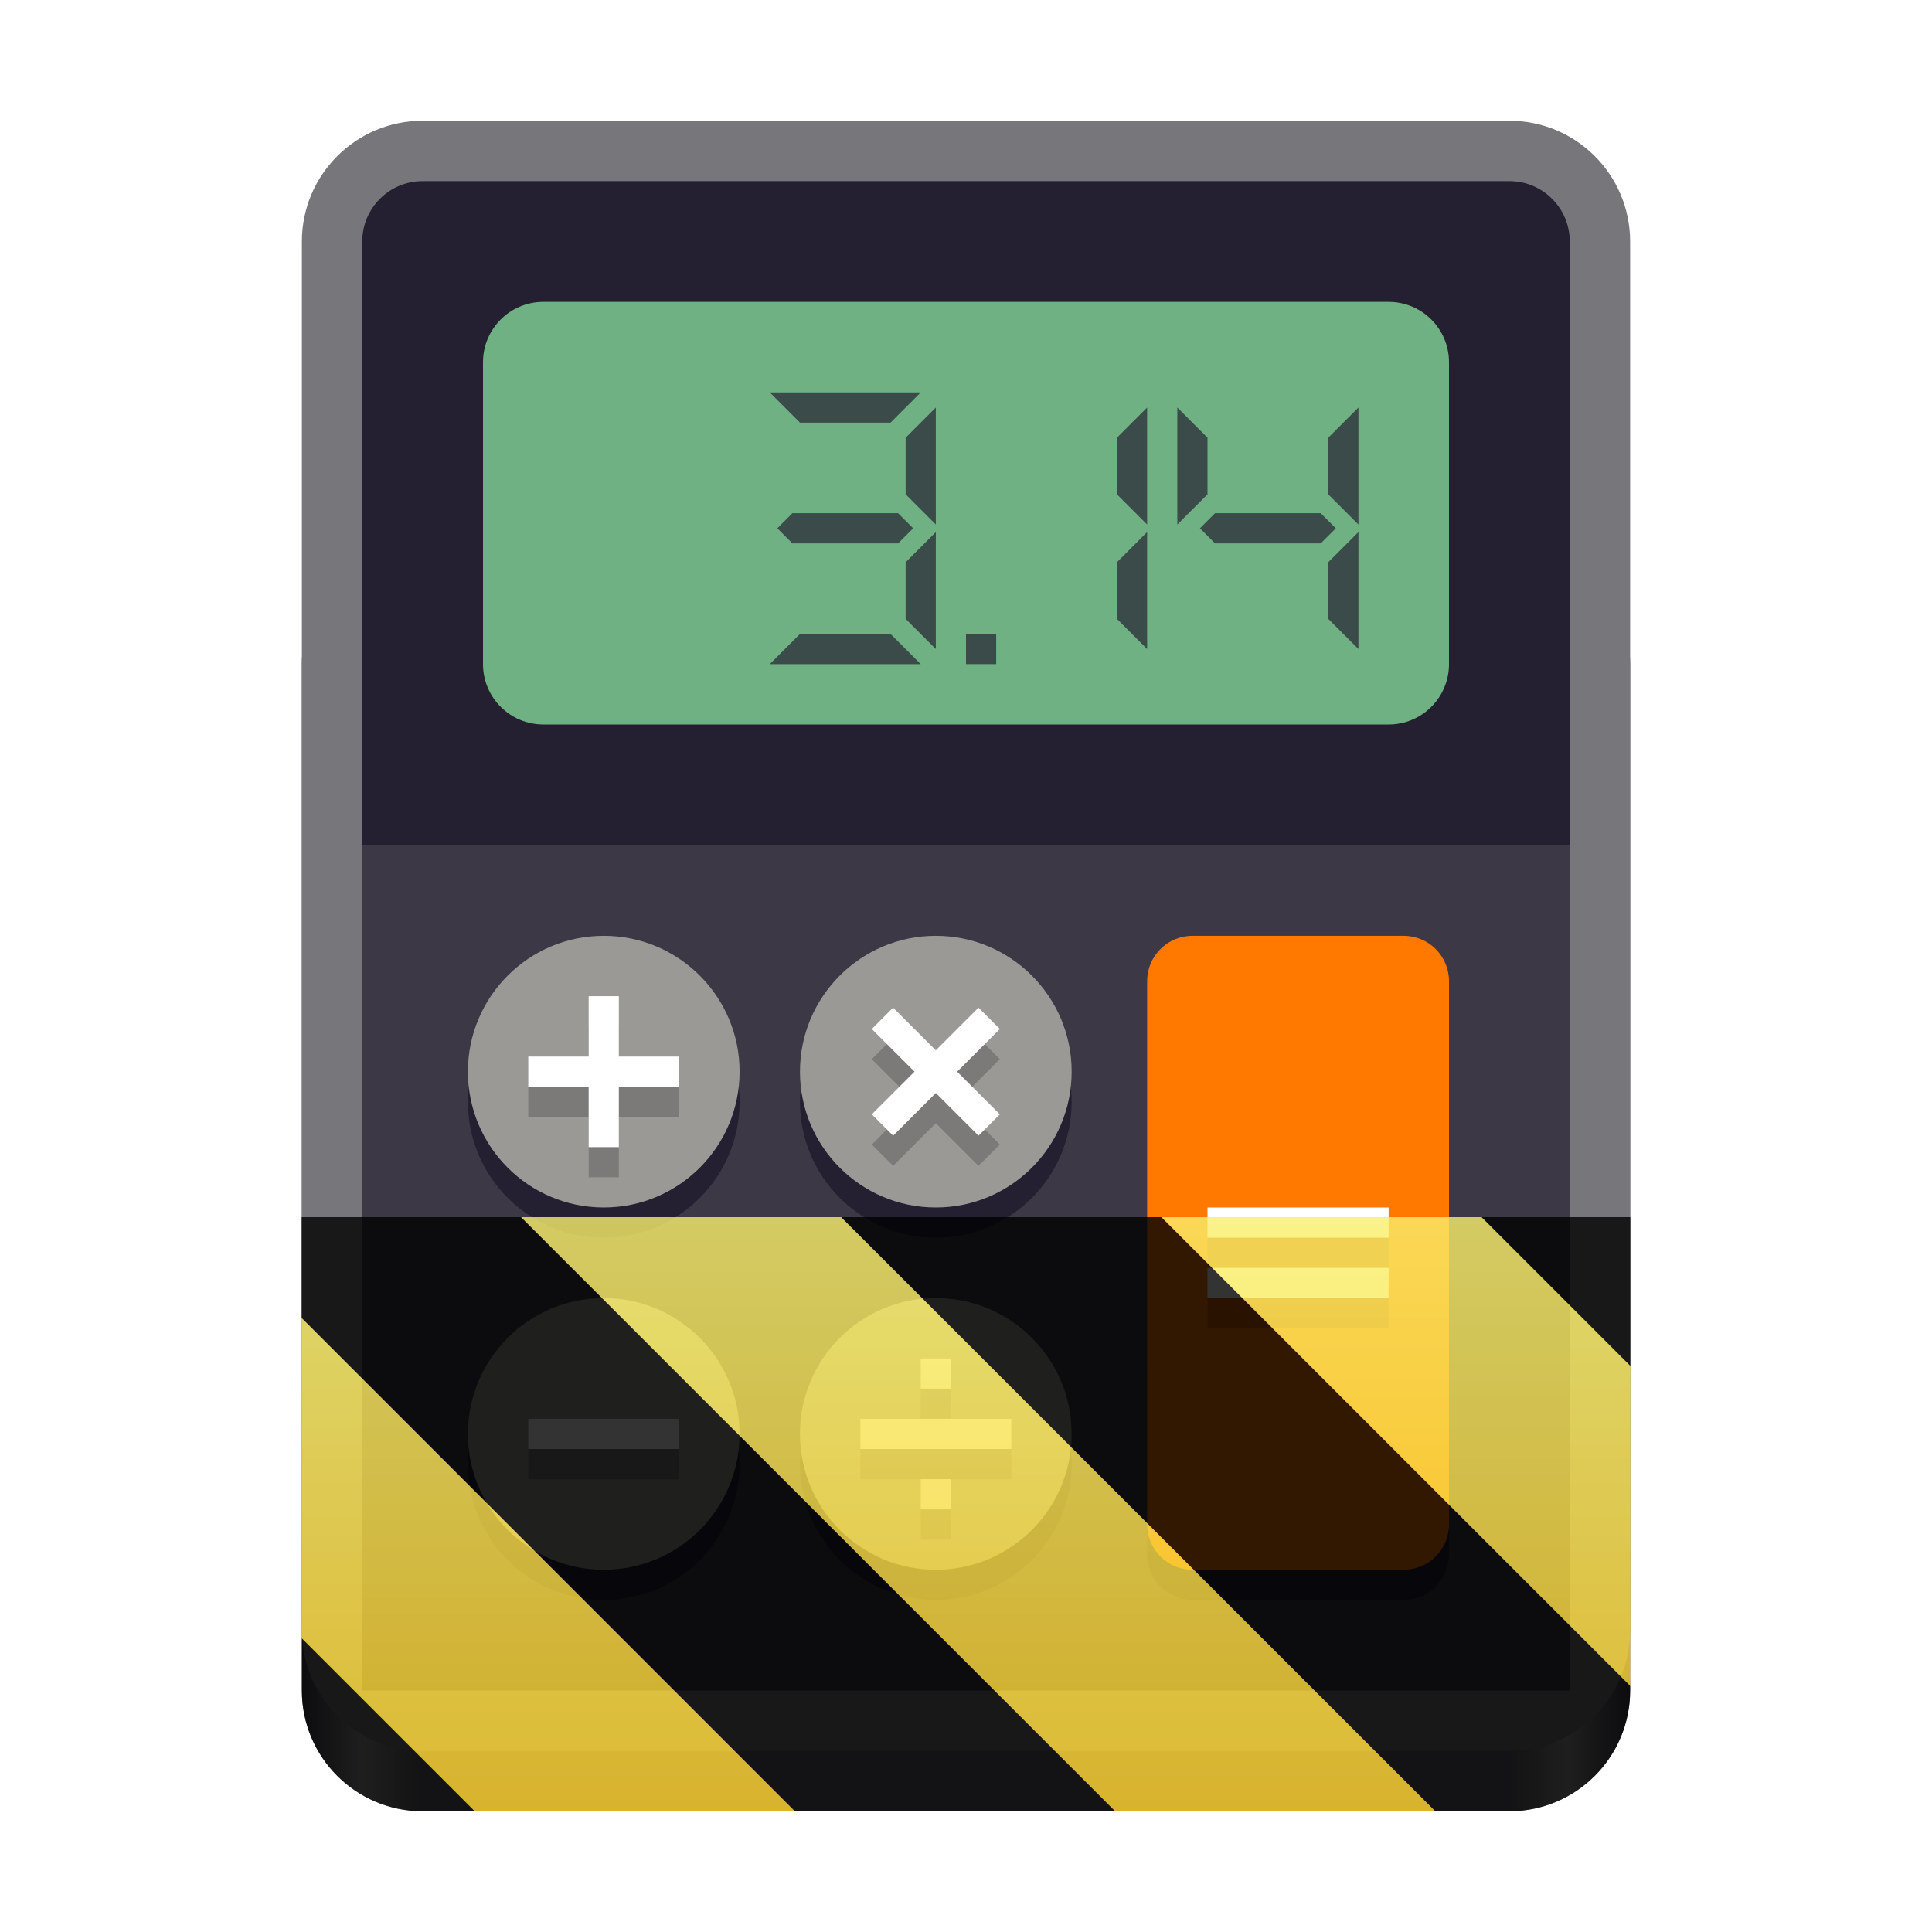
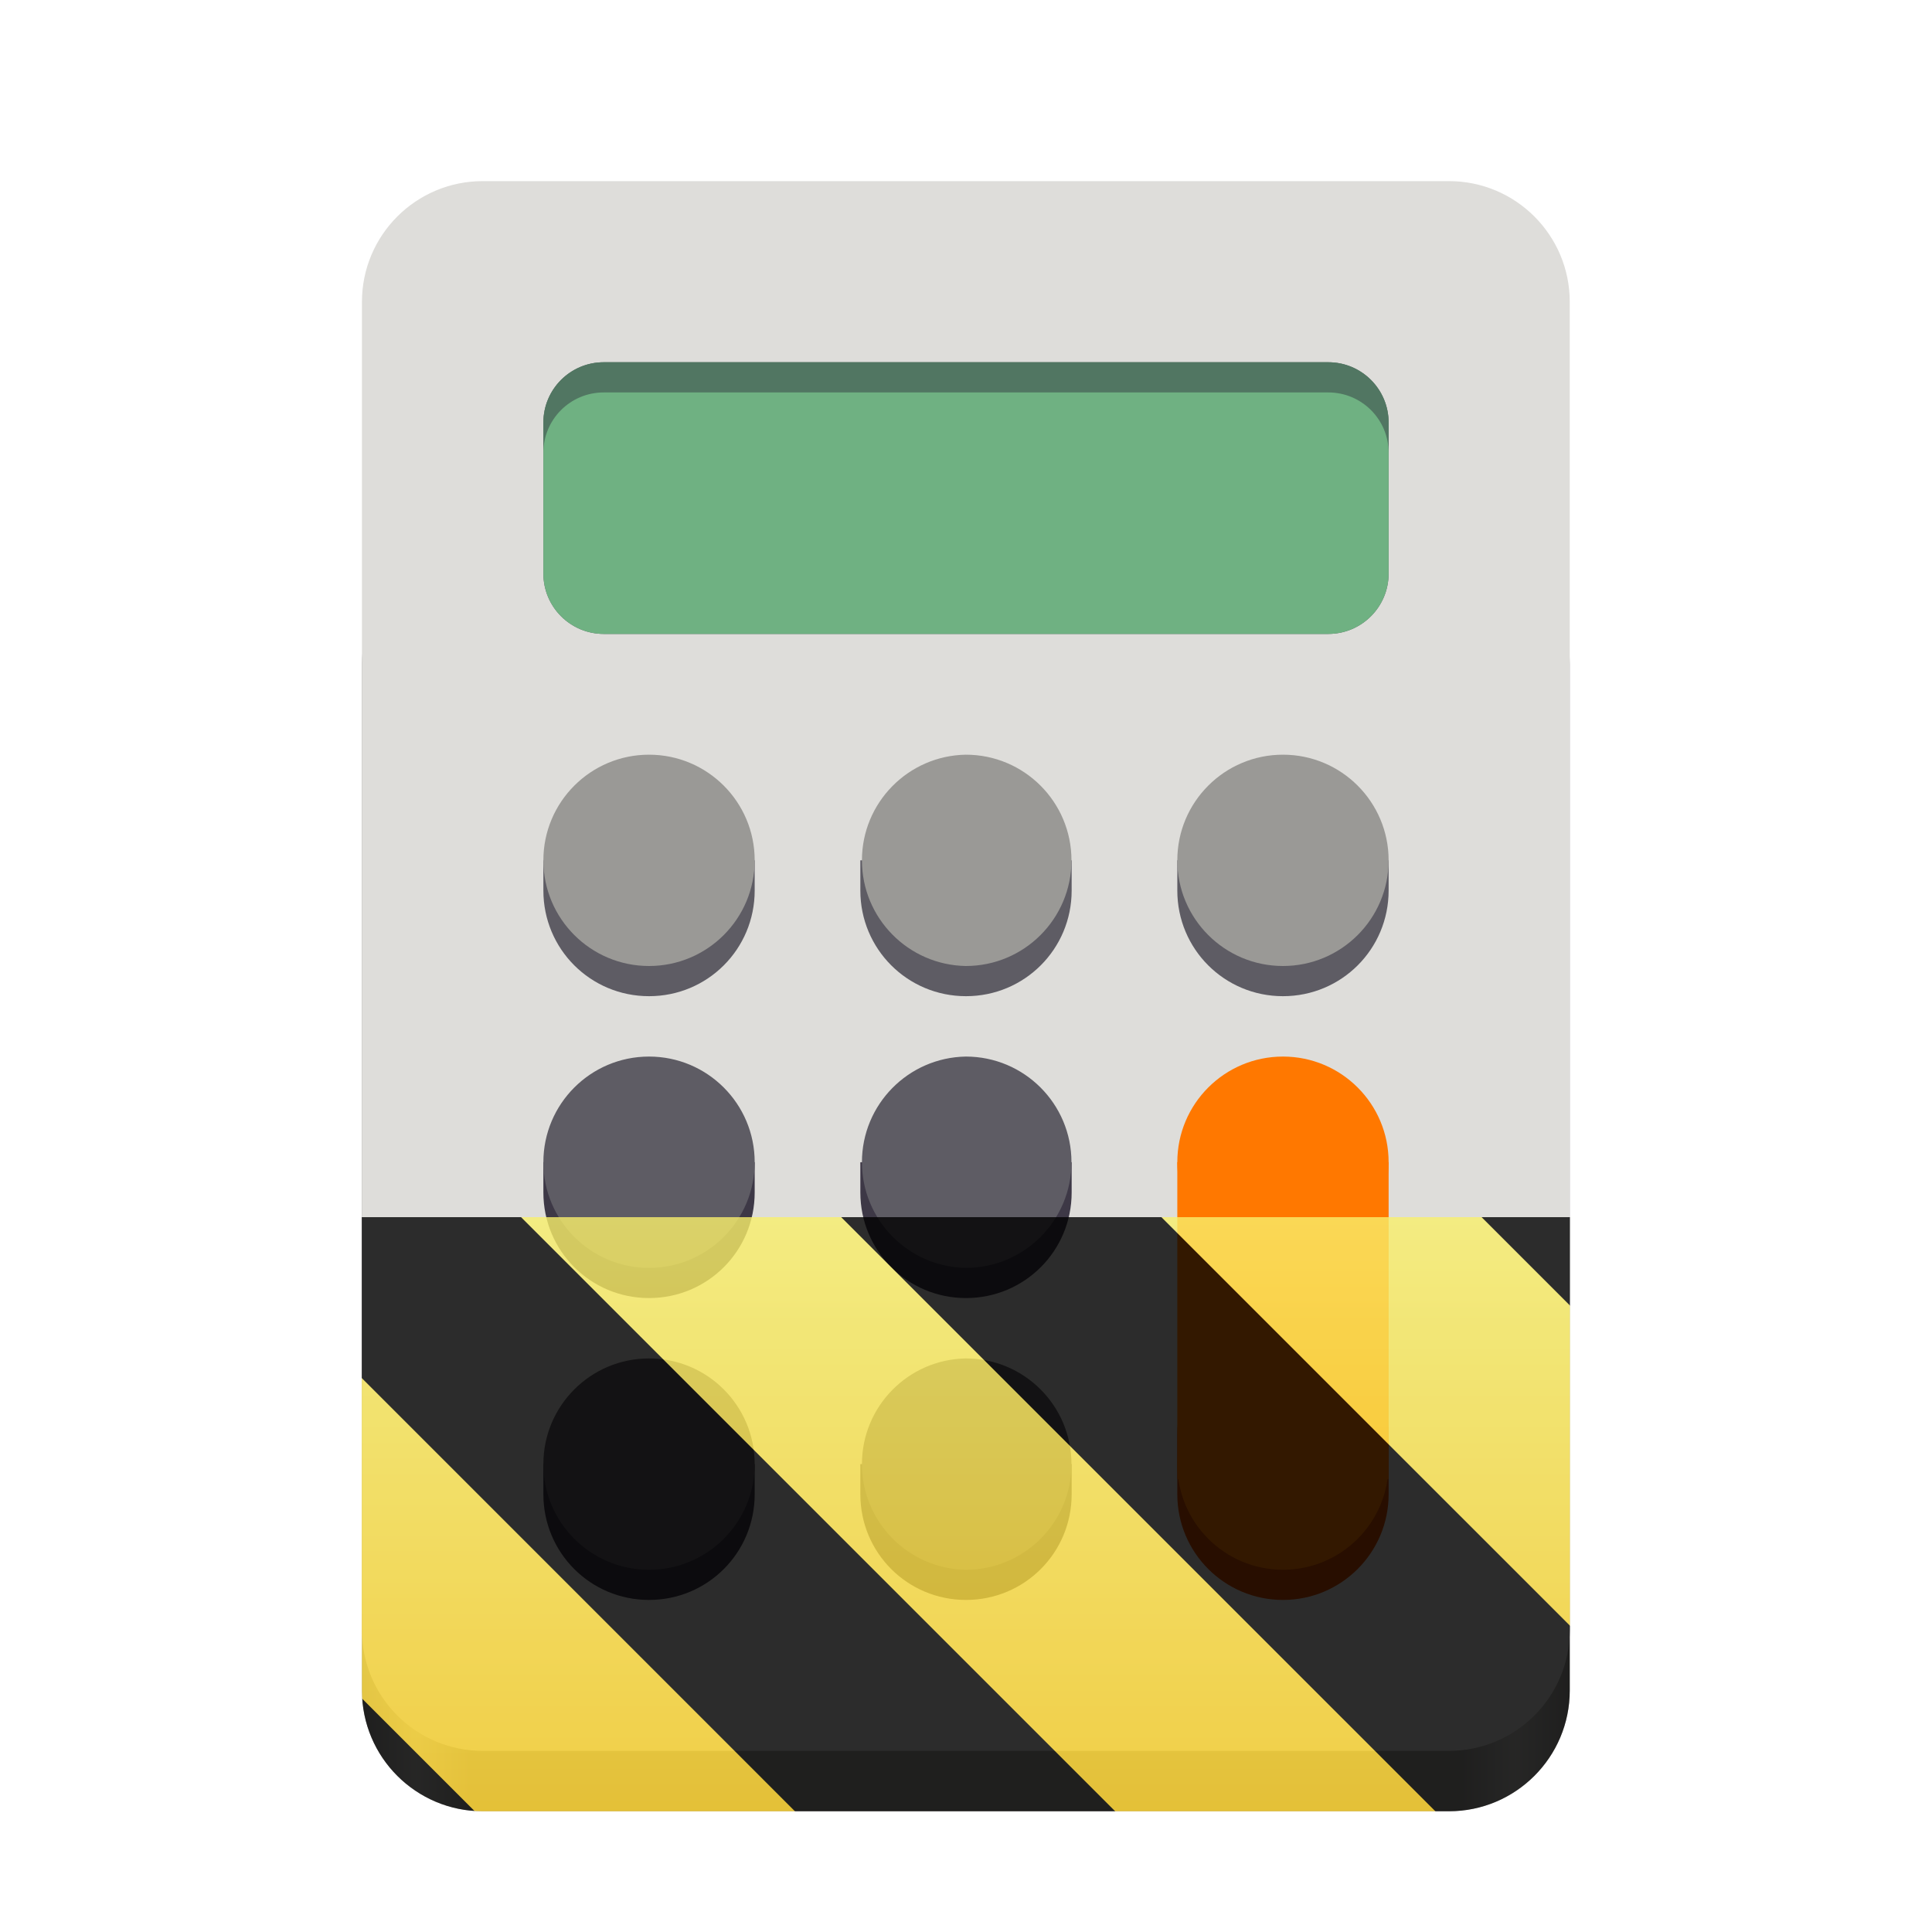
- <svg xmlns="http://www.w3.org/2000/svg" xmlns:xlink="http://www.w3.org/1999/xlink" width="128px" height="128px" viewBox="0 0 128 128" version="1.1">
+ <svg xmlns="http://www.w3.org/2000/svg" xmlns:xlink="http://www.w3.org/1999/xlink" width="128" height="128">
  <defs>
-     <linearGradient id="linear0" gradientUnits="userSpaceOnUse" x1="29.185" y1="204" x2="445.185" y2="204" gradientTransform="matrix(0.211538,0,0,0.25,13.82619,57.00003)">
-       <stop offset="0" style="stop-color:rgb(23.922%,21.961%,27.451%);stop-opacity:1;" />
-       <stop offset="0.045" style="stop-color:rgb(60.392%,60%,58.824%);stop-opacity:1;" />
-       <stop offset="0.091" style="stop-color:rgb(36.863%,36.078%,39.216%);stop-opacity:1;" />
-       <stop offset="0.909" style="stop-color:rgb(36.863%,36.078%,39.216%);stop-opacity:1;" />
-       <stop offset="0.953" style="stop-color:rgb(60.392%,60%,58.824%);stop-opacity:1;" />
-       <stop offset="1" style="stop-color:rgb(23.922%,21.961%,27.451%);stop-opacity:1;" />
-     </linearGradient>
-     <filter id="alpha" filterUnits="objectBoundingBox" x="0%" y="0%" width="100%" height="100%">
-       <feColorMatrix type="matrix" in="SourceGraphic" values="0 0 0 0 1 0 0 0 0 1 0 0 0 0 1 0 0 0 1 0" />
-     </filter>
-     <mask id="mask0">
-       <g filter="url(#alpha)">
-         <rect x="0" y="0" width="128" height="128" style="fill:rgb(0%,0%,0%);fill-opacity:0.7;stroke:none;" />
+     <clipPath id="d">
+       <path d="M0 0h128v128H0z" />
+     </clipPath>
+     <clipPath id="e">
+       <path d="M0 0h128v128H0z" />
+     </clipPath>
+     <clipPath id="b">
+       <path d="M0 0h128v128H0z" />
+     </clipPath>
+     <clipPath id="l">
+       <path d="M0 0h128v128H0z" />
+     </clipPath>
+     <clipPath id="c">
+       <path d="M0 0h128v128H0z" />
+     </clipPath>
+     <clipPath id="q">
+       <path d="M0 0h128v128H0z" />
+     </clipPath>
+     <clipPath id="f">
+       <path d="M0 0h128v128H0z" />
+     </clipPath>
+     <clipPath id="o">
+       <path d="M0 0h128v128H0z" />
+     </clipPath>
+     <mask id="u">
+       <g filter="url(#a)">
+         <path fill-opacity=".7" d="M0 0h128v128H0z" />
      </g>
    </mask>
-     <clipPath id="clip1">
-       <rect x="0" y="0" width="128" height="128" />
-     </clipPath>
-     <g id="surface6890" clip-path="url(#clip1)">
-       <path style=" stroke:none;fill-rule:nonzero;fill:rgb(56.078%,94.118%,64.314%);fill-opacity:1;" d="M 36 20 L 92 20 C 94.211 20 96 21.789 96 24 L 96 44 C 96 46.211 94.211 48 92 48 L 36 48 C 33.789 48 32 46.211 32 44 L 32 24 C 32 21.789 33.789 20 36 20 Z M 36 20 " />
-     </g>
-     <mask id="mask1">
-       <g filter="url(#alpha)">
-         <rect x="0" y="0" width="128" height="128" style="fill:rgb(0%,0%,0%);fill-opacity:0.7;stroke:none;" />
+     <mask id="k">
+       <g filter="url(#a)">
+         <path fill-opacity=".4" d="M0 0h128v128H0z" />
      </g>
    </mask>
-     <clipPath id="clip2">
-       <rect x="0" y="0" width="128" height="128" />
-     </clipPath>
-     <g id="surface6893" clip-path="url(#clip2)">
-       <path style=" stroke:none;fill-rule:nonzero;fill:rgb(14.118%,12.157%,19.216%);fill-opacity:1;" d="M 88 37.25 L 90 35.25 L 90 43 L 88 41 Z M 88 37.25 " />
-       <path style=" stroke:none;fill-rule:nonzero;fill:rgb(14.118%,12.157%,19.216%);fill-opacity:1;" d="M 88 29 L 90 27 L 90 34.75 L 88 32.75 Z M 88 29 " />
-       <path style=" stroke:none;fill-rule:nonzero;fill:rgb(14.118%,12.157%,19.216%);fill-opacity:1;" d="M 87.5 34 L 88.5 35 L 87.5 36 L 80.5 36 L 79.5 35 L 80.5 34 Z M 87.5 34 " />
-       <path style=" stroke:none;fill-rule:nonzero;fill:rgb(14.118%,12.157%,19.216%);fill-opacity:1;" d="M 80 29 L 78 27 L 78 34.75 L 80 32.75 Z M 80 29 " />
-       <path style=" stroke:none;fill-rule:nonzero;fill:rgb(14.118%,12.157%,19.216%);fill-opacity:1;" d="M 74 37.25 L 76 35.25 L 76 43 L 74 41 Z M 74 37.25 " />
-       <path style=" stroke:none;fill-rule:nonzero;fill:rgb(14.118%,12.157%,19.216%);fill-opacity:1;" d="M 74 29 L 76 27 L 76 34.75 L 74 32.75 Z M 74 29 " />
-       <path style=" stroke:none;fill-rule:nonzero;fill:rgb(14.118%,12.157%,19.216%);fill-opacity:1;" d="M 60 37.25 L 62 35.25 L 62 43 L 60 41 Z M 60 37.25 " />
-       <path style=" stroke:none;fill-rule:nonzero;fill:rgb(14.118%,12.157%,19.216%);fill-opacity:1;" d="M 60 29 L 62 27 L 62 34.75 L 60 32.75 Z M 60 29 " />
-       <path style=" stroke:none;fill-rule:nonzero;fill:rgb(14.118%,12.157%,19.216%);fill-opacity:1;" d="M 59 42 L 61 44 L 51 44 L 53 42 Z M 59 42 " />
-       <path style=" stroke:none;fill-rule:nonzero;fill:rgb(14.118%,12.157%,19.216%);fill-opacity:1;" d="M 59 28 L 61 26 L 51 26 L 53 28 Z M 59 28 " />
-       <path style=" stroke:none;fill-rule:nonzero;fill:rgb(14.118%,12.157%,19.216%);fill-opacity:1;" d="M 59.5 34 L 60.5 35 L 59.5 36 L 52.5 36 L 51.5 35 L 52.5 34 Z M 59.5 34 " />
-       <path style=" stroke:none;fill-rule:nonzero;fill:rgb(14.118%,12.157%,19.216%);fill-opacity:1;" d="M 64 42 L 66 42 L 66 44 L 64 44 Z M 64 42 " />
-     </g>
-     <mask id="mask2">
-       <g filter="url(#alpha)">
-         <rect x="0" y="0" width="128" height="128" style="fill:rgb(0%,0%,0%);fill-opacity:0.2;stroke:none;" />
+     <mask id="i">
+       <g filter="url(#a)">
+         <path fill-opacity=".7" d="M0 0h128v128H0z" />
      </g>
    </mask>
-     <clipPath id="clip3">
-       <rect x="0" y="0" width="128" height="128" />
-     </clipPath>
-     <g id="surface6896" clip-path="url(#clip3)">
-       <path style=" stroke:none;fill-rule:nonzero;fill:rgb(0%,0%,0%);fill-opacity:1;" d="M 45 72 L 45 74 L 35 74 L 35 72 Z M 45 72 " />
-       <path style=" stroke:none;fill-rule:nonzero;fill:rgb(0%,0%,0%);fill-opacity:1;" d="M 41 78 L 39 78 L 39 68 L 41 68 Z M 41 78 " />
-       <path style=" stroke:none;fill-rule:nonzero;fill:rgb(0%,0%,0%);fill-opacity:1;" d="M 66.242 75.828 L 64.828 77.242 L 57.758 70.172 L 59.172 68.758 Z M 66.242 75.828 " />
-       <path style=" stroke:none;fill-rule:nonzero;fill:rgb(0%,0%,0%);fill-opacity:1;" d="M 59.172 77.242 L 57.758 75.828 L 64.828 68.758 L 66.242 70.172 Z M 59.172 77.242 " />
-       <path style=" stroke:none;fill-rule:nonzero;fill:rgb(0%,0%,0%);fill-opacity:1;" d="M 67 96 L 67 98 L 57 98 L 57 96 Z M 67 96 " />
-       <path style=" stroke:none;fill-rule:nonzero;fill:rgb(0%,0%,0%);fill-opacity:1;" d="M 63 102 L 61 102 L 61 100 L 63 100 Z M 63 102 " />
-       <path style=" stroke:none;fill-rule:nonzero;fill:rgb(0%,0%,0%);fill-opacity:1;" d="M 63 94 L 61 94 L 61 92 L 63 92 Z M 63 94 " />
-       <path style=" stroke:none;fill-rule:nonzero;fill:rgb(0%,0%,0%);fill-opacity:1;" d="M 45 96 L 45 98 L 35 98 L 35 96 Z M 45 96 " />
-       <path style=" stroke:none;fill-rule:nonzero;fill:rgb(0%,0%,0%);fill-opacity:1;" d="M 80 82 L 80 84 L 92 84 L 92 82 Z M 80 86 L 80 88 L 92 88 L 92 86 Z M 80 86 " />
-     </g>
-     <linearGradient id="linear1" gradientUnits="userSpaceOnUse" x1="29.185" y1="204" x2="445.185" y2="204" gradientTransform="matrix(0.211538,0,0,0.25,13.82619,57.00003)">
-       <stop offset="0" style="stop-color:rgb(23.922%,21.961%,27.451%);stop-opacity:1;" />
-       <stop offset="0.045" style="stop-color:rgb(60.392%,60%,58.824%);stop-opacity:1;" />
-       <stop offset="0.091" style="stop-color:rgb(36.863%,36.078%,39.216%);stop-opacity:1;" />
-       <stop offset="0.909" style="stop-color:rgb(36.863%,36.078%,39.216%);stop-opacity:1;" />
-       <stop offset="0.953" style="stop-color:rgb(60.392%,60%,58.824%);stop-opacity:1;" />
-       <stop offset="1" style="stop-color:rgb(23.922%,21.961%,27.451%);stop-opacity:1;" />
-     </linearGradient>
-     <mask id="mask4">
-       <g filter="url(#alpha)">
-         <rect x="0" y="0" width="128" height="128" style="fill:rgb(0%,0%,0%);fill-opacity:0.7;stroke:none;" />
+     <mask id="v">
+       <g filter="url(#a)">
+         <path fill-opacity=".4" d="M0 0h128v128H0z" />
      </g>
    </mask>
-     <clipPath id="clip6">
-       <rect x="0" y="0" width="128" height="128" />
-     </clipPath>
-     <g id="surface6890" clip-path="url(#clip6)">
-       <path style=" stroke:none;fill-rule:nonzero;fill:rgb(56.078%,94.118%,64.314%);fill-opacity:1;" d="M 36 20 L 92 20 C 94.211 20 96 21.789 96 24 L 96 44 C 96 46.211 94.211 48 92 48 L 36 48 C 33.789 48 32 46.211 32 44 L 32 24 C 32 21.789 33.789 20 36 20 Z M 36 20 " />
-     </g>
-     <mask id="mask5">
-       <g filter="url(#alpha)">
-         <rect x="0" y="0" width="128" height="128" style="fill:rgb(0%,0%,0%);fill-opacity:0.7;stroke:none;" />
+     <mask id="x">
+       <use xlink:href="#n" />
+     </mask>
+     <mask id="s">
+       <g filter="url(#a)">
+         <path fill-opacity=".8" d="M0 0h128v128H0z" />
      </g>
    </mask>
-     <clipPath id="clip7">
-       <rect x="0" y="0" width="128" height="128" />
-     </clipPath>
-     <g id="surface6893" clip-path="url(#clip7)">
-       <path style=" stroke:none;fill-rule:nonzero;fill:rgb(14.118%,12.157%,19.216%);fill-opacity:1;" d="M 88 37.25 L 90 35.25 L 90 43 L 88 41 Z M 88 37.25 " />
-       <path style=" stroke:none;fill-rule:nonzero;fill:rgb(14.118%,12.157%,19.216%);fill-opacity:1;" d="M 88 29 L 90 27 L 90 34.75 L 88 32.75 Z M 88 29 " />
-       <path style=" stroke:none;fill-rule:nonzero;fill:rgb(14.118%,12.157%,19.216%);fill-opacity:1;" d="M 87.5 34 L 88.5 35 L 87.5 36 L 80.5 36 L 79.5 35 L 80.5 34 Z M 87.5 34 " />
-       <path style=" stroke:none;fill-rule:nonzero;fill:rgb(14.118%,12.157%,19.216%);fill-opacity:1;" d="M 80 29 L 78 27 L 78 34.75 L 80 32.75 Z M 80 29 " />
-       <path style=" stroke:none;fill-rule:nonzero;fill:rgb(14.118%,12.157%,19.216%);fill-opacity:1;" d="M 74 37.25 L 76 35.25 L 76 43 L 74 41 Z M 74 37.25 " />
-       <path style=" stroke:none;fill-rule:nonzero;fill:rgb(14.118%,12.157%,19.216%);fill-opacity:1;" d="M 74 29 L 76 27 L 76 34.75 L 74 32.75 Z M 74 29 " />
-       <path style=" stroke:none;fill-rule:nonzero;fill:rgb(14.118%,12.157%,19.216%);fill-opacity:1;" d="M 60 37.25 L 62 35.25 L 62 43 L 60 41 Z M 60 37.25 " />
-       <path style=" stroke:none;fill-rule:nonzero;fill:rgb(14.118%,12.157%,19.216%);fill-opacity:1;" d="M 60 29 L 62 27 L 62 34.75 L 60 32.75 Z M 60 29 " />
-       <path style=" stroke:none;fill-rule:nonzero;fill:rgb(14.118%,12.157%,19.216%);fill-opacity:1;" d="M 59 42 L 61 44 L 51 44 L 53 42 Z M 59 42 " />
-       <path style=" stroke:none;fill-rule:nonzero;fill:rgb(14.118%,12.157%,19.216%);fill-opacity:1;" d="M 59 28 L 61 26 L 51 26 L 53 28 Z M 59 28 " />
-       <path style=" stroke:none;fill-rule:nonzero;fill:rgb(14.118%,12.157%,19.216%);fill-opacity:1;" d="M 59.5 34 L 60.5 35 L 59.5 36 L 52.5 36 L 51.5 35 L 52.5 34 Z M 59.5 34 " />
-       <path style=" stroke:none;fill-rule:nonzero;fill:rgb(14.118%,12.157%,19.216%);fill-opacity:1;" d="M 64 42 L 66 42 L 66 44 L 64 44 Z M 64 42 " />
+     <g id="m" clip-path="url(#f)">
+       <path d="M31.98 36H96a8 8 0 018 8v68a8 8 0 01-8 8H31.98a8 8 0 01-8-8V44a8 8 0 018-8zm0 0" fill="url(#g)" />
+       <path d="M31.98 12H96a8 8 0 018 8v88a8 8 0 01-8 8H31.98a8 8 0 01-8-8V20a8 8 0 018-8zm0 0" fill="#deddda" />
+       <path d="M40 24h48c2.21 0 4 1.79 4 4v10c0 2.21-1.79 4-4 4H40c-2.21 0-4-1.79-4-4V28c0-2.21 1.79-4 4-4zm0 0" fill="#241f31" />
+       <use xlink:href="#h" mask="url(#i)" />
+       <path d="M36 57v2c0 3.879 3.121 7 7 7s7-3.121 7-7v-2zm0 0" fill="#5e5c64" />
+       <path d="M43 50c3.867 0 7 3.133 7 7s-3.133 7-7 7-7-3.133-7-7 3.133-7 7-7zm0 0" fill="#9a9996" />
+       <path d="M57 57v2c0 3.879 3.121 7 7 7s7-3.121 7-7v-2zm0 0" fill="#5e5c64" />
+       <path d="M63.988 50c3.867 0 7 3.133 7 7s-3.133 7-7 7a7.001 7.001 0 010-14zm0 0" fill="#9a9996" />
+       <path d="M78 57v2c0 3.879 3.121 7 7 7s7-3.121 7-7v-2zm0 0" fill="#5e5c64" />
+       <path d="M85 50c3.867 0 7 3.133 7 7s-3.133 7-7 7-7-3.133-7-7 3.133-7 7-7zm0 0" fill="#9a9996" />
+       <path d="M36 77v2c0 3.879 3.121 7 7 7s7-3.121 7-7v-2zm0 0M57 77v2c0 3.879 3.121 7 7 7s7-3.121 7-7v-2zm0 0" fill="#3d3846" />
+       <path d="M43 70c3.867 0 7 3.133 7 7s-3.133 7-7 7-7-3.133-7-7 3.133-7 7-7zm0 0M63.988 70c3.867 0 7 3.133 7 7s-3.133 7-7 7a7.001 7.001 0 010-14zm0 0" fill="#5e5c64" />
+       <path d="M85 70c3.867 0 7 3.133 7 7s-3.133 7-7 7-7-3.133-7-7 3.133-7 7-7zm0 0" fill="#ff7800" />
+       <path d="M36 97v2c0 3.879 3.121 7 7 7s7-3.121 7-7v-2zm0 0" fill="#3d3846" />
+       <path d="M43 90c3.867 0 7 3.133 7 7s-3.133 7-7 7-7-3.133-7-7 3.133-7 7-7zm0 0" fill="#5e5c64" />
+       <path d="M57 97v2c0 3.879 3.121 7 7 7s7-3.121 7-7v-2zm0 0" fill="#3d3846" />
+       <path d="M63.988 90c3.867 0 7 3.133 7 7s-3.133 7-7 7a7.001 7.001 0 010-14zm0 0" fill="#5e5c64" />
+       <path d="M85 88c3.867 0 7 3.133 7 7v4c0 3.867-3.133 7-7 7s-7-3.133-7-7v-4c0-3.867 3.133-7 7-7zm0 0" fill="#c64600" />
+       <path d="M85 90c3.867 0 7 3.133 7 7s-3.133 7-7 7-7-3.133-7-7 3.133-7 7-7zm0 0" fill="#ff7800" />
+       <path d="M78 77h14v21H78zm0 0" fill="#ff7800" />
+       <use xlink:href="#j" mask="url(#k)" />
    </g>
-     <mask id="mask6">
-       <g filter="url(#alpha)">
-         <rect x="0" y="0" width="128" height="128" style="fill:rgb(0%,0%,0%);fill-opacity:0.2;stroke:none;" />
-       </g>
-     </mask>
-     <clipPath id="clip8">
-       <rect x="0" y="0" width="128" height="128" />
-     </clipPath>
-     <g id="surface6896" clip-path="url(#clip8)">
-       <path style=" stroke:none;fill-rule:nonzero;fill:rgb(0%,0%,0%);fill-opacity:1;" d="M 45 72 L 45 74 L 35 74 L 35 72 Z M 45 72 " />
-       <path style=" stroke:none;fill-rule:nonzero;fill:rgb(0%,0%,0%);fill-opacity:1;" d="M 41 78 L 39 78 L 39 68 L 41 68 Z M 41 78 " />
-       <path style=" stroke:none;fill-rule:nonzero;fill:rgb(0%,0%,0%);fill-opacity:1;" d="M 66.242 75.828 L 64.828 77.242 L 57.758 70.172 L 59.172 68.758 Z M 66.242 75.828 " />
-       <path style=" stroke:none;fill-rule:nonzero;fill:rgb(0%,0%,0%);fill-opacity:1;" d="M 59.172 77.242 L 57.758 75.828 L 64.828 68.758 L 66.242 70.172 Z M 59.172 77.242 " />
-       <path style=" stroke:none;fill-rule:nonzero;fill:rgb(0%,0%,0%);fill-opacity:1;" d="M 67 96 L 67 98 L 57 98 L 57 96 Z M 67 96 " />
-       <path style=" stroke:none;fill-rule:nonzero;fill:rgb(0%,0%,0%);fill-opacity:1;" d="M 63 102 L 61 102 L 61 100 L 63 100 Z M 63 102 " />
-       <path style=" stroke:none;fill-rule:nonzero;fill:rgb(0%,0%,0%);fill-opacity:1;" d="M 63 94 L 61 94 L 61 92 L 63 92 Z M 63 94 " />
-       <path style=" stroke:none;fill-rule:nonzero;fill:rgb(0%,0%,0%);fill-opacity:1;" d="M 45 96 L 45 98 L 35 98 L 35 96 Z M 45 96 " />
-       <path style=" stroke:none;fill-rule:nonzero;fill:rgb(0%,0%,0%);fill-opacity:1;" d="M 80 82 L 80 84 L 92 84 L 92 82 Z M 80 86 L 80 88 L 92 88 L 92 86 Z M 80 86 " />
+     <g id="j" clip-path="url(#c)">
+       <path d="M40 24c-2.215 0-4 1.785-4 4v2c0-2.215 1.785-4 4-4h48c2.215 0 4 1.785 4 4v-2c0-2.215-1.785-4-4-4zm0 0" fill="#241f31" />
    </g>
-     <clipPath id="clip5">
-       <rect x="0" y="0" width="128" height="128" />
-     </clipPath>
-     <g id="surface6911" clip-path="url(#clip5)">
-       <path style=" stroke:none;fill-rule:nonzero;fill:url(#linear1);" d="M 28 36 L 100 36 C 104.418 36 108 39.582 108 44 L 108 112 C 108 116.418 104.418 120 100 120 L 28 120 C 23.582 120 20 116.418 20 112 L 20 44 C 20 39.582 23.582 36 28 36 Z M 28 36 " />
-       <path style=" stroke:none;fill-rule:nonzero;fill:rgb(46.667%,46.275%,48.235%);fill-opacity:1;" d="M 28 8 L 100 8 C 104.418 8 108 11.582 108 16 L 108 108 C 108 112.418 104.418 116 100 116 L 28 116 C 23.582 116 20 112.418 20 108 L 20 16 C 20 11.582 23.582 8 28 8 Z M 28 8 " />
-       <path style=" stroke:none;fill-rule:nonzero;fill:rgb(23.922%,21.961%,27.451%);fill-opacity:1;" d="M 24 29 L 104 29 L 104 112 L 24 112 Z M 24 29 " />
-       <path style=" stroke:none;fill-rule:nonzero;fill:rgb(14.118%,12.157%,19.216%);fill-opacity:1;" d="M 31.98 14 C 27.547 14 23.977 17.566 23.98 22 L 24 56 L 104 56 L 103.98 22 C 103.977 17.566 100.414 14 95.98 14 Z M 31.98 14 " />
-       <path style=" stroke:none;fill-rule:nonzero;fill:rgb(14.118%,12.157%,19.216%);fill-opacity:1;" d="M 28 12 L 100 12 C 102.211 12 104 13.789 104 16 L 104 34 C 104 36.211 102.211 38 100 38 L 28 38 C 25.789 38 24 36.211 24 34 L 24 16 C 24 13.789 25.789 12 28 12 Z M 28 12 " />
-       <use xlink:href="#surface6890" mask="url(#mask4)" />
-       <use xlink:href="#surface6893" mask="url(#mask5)" />
-       <path style=" stroke:none;fill-rule:nonzero;fill:rgb(14.118%,12.157%,19.216%);fill-opacity:1;" d="M 40 64 C 44.969 64 49 68.031 49 73 C 49 77.969 44.969 82 40 82 C 35.031 82 31 77.969 31 73 C 31 68.031 35.031 64 40 64 Z M 40 64 " />
-       <path style=" stroke:none;fill-rule:nonzero;fill:rgb(60.392%,60%,58.824%);fill-opacity:1;" d="M 40 62 C 44.969 62 49 66.031 49 71 C 49 75.969 44.969 80 40 80 C 35.031 80 31 75.969 31 71 C 31 66.031 35.031 62 40 62 Z M 40 62 " />
-       <path style=" stroke:none;fill-rule:nonzero;fill:rgb(14.118%,12.157%,19.216%);fill-opacity:1;" d="M 62 64 C 66.969 64 71 68.031 71 73 C 71 77.969 66.969 82 62 82 C 57.031 82 53 77.969 53 73 C 53 68.031 57.031 64 62 64 Z M 62 64 " />
-       <path style=" stroke:none;fill-rule:nonzero;fill:rgb(60.392%,60%,58.824%);fill-opacity:1;" d="M 62 62 C 66.969 62 71 66.031 71 71 C 71 75.969 66.969 80 62 80 C 57.031 80 53 75.969 53 71 C 53 66.031 57.031 62 62 62 Z M 62 62 " />
-       <path style=" stroke:none;fill-rule:nonzero;fill:rgb(14.118%,12.157%,19.216%);fill-opacity:1;" d="M 40 88 C 44.969 88 49 92.031 49 97 C 49 101.969 44.969 106 40 106 C 35.031 106 31 101.969 31 97 C 31 92.031 35.031 88 40 88 Z M 40 88 " />
-       <path style=" stroke:none;fill-rule:nonzero;fill:rgb(60.392%,60%,58.824%);fill-opacity:1;" d="M 40 86 C 44.969 86 49 90.031 49 95 C 49 99.969 44.969 104 40 104 C 35.031 104 31 99.969 31 95 C 31 90.031 35.031 86 40 86 Z M 40 86 " />
-       <path style=" stroke:none;fill-rule:nonzero;fill:rgb(14.118%,12.157%,19.216%);fill-opacity:1;" d="M 62 88 C 66.969 88 71 92.031 71 97 C 71 101.969 66.969 106 62 106 C 57.031 106 53 101.969 53 97 C 53 92.031 57.031 88 62 88 Z M 62 88 " />
-       <path style=" stroke:none;fill-rule:nonzero;fill:rgb(60.392%,60%,58.824%);fill-opacity:1;" d="M 62 86 C 66.969 86 71 90.031 71 95 C 71 99.969 66.969 104 62 104 C 57.031 104 53 99.969 53 95 C 53 90.031 57.031 86 62 86 Z M 62 86 " />
-       <path style=" stroke:none;fill-rule:nonzero;fill:rgb(14.118%,12.157%,19.216%);fill-opacity:1;" d="M 79 88 L 93 88 C 94.656 88 96 89.344 96 91 L 96 103 C 96 104.656 94.656 106 93 106 L 79 106 C 77.344 106 76 104.656 76 103 L 76 91 C 76 89.344 77.344 88 79 88 Z M 79 88 " />
-       <path style=" stroke:none;fill-rule:nonzero;fill:rgb(100%,47.059%,0%);fill-opacity:1;" d="M 79 62 L 93 62 C 94.656 62 96 63.344 96 65 L 96 101 C 96 102.656 94.656 104 93 104 L 79 104 C 77.344 104 76 102.656 76 101 L 76 65 C 76 63.344 77.344 62 79 62 Z M 79 62 " />
-       <use xlink:href="#surface6896" mask="url(#mask6)" />
-       <path style=" stroke:none;fill-rule:nonzero;fill:rgb(100%,100%,100%);fill-opacity:1;" d="M 45 70 L 45 72 L 35 72 L 35 70 Z M 45 70 " />
-       <path style=" stroke:none;fill-rule:nonzero;fill:rgb(100%,100%,100%);fill-opacity:1;" d="M 41 76 L 39 76 L 39 66 L 41 66 Z M 41 76 " />
-       <path style=" stroke:none;fill-rule:nonzero;fill:rgb(100%,100%,100%);fill-opacity:1;" d="M 66.242 73.828 L 64.828 75.242 L 57.758 68.172 L 59.172 66.758 Z M 66.242 73.828 " />
-       <path style=" stroke:none;fill-rule:nonzero;fill:rgb(100%,100%,100%);fill-opacity:1;" d="M 59.172 75.242 L 57.758 73.828 L 64.828 66.758 L 66.242 68.172 Z M 59.172 75.242 " />
-       <path style=" stroke:none;fill-rule:nonzero;fill:rgb(100%,100%,100%);fill-opacity:1;" d="M 67 94 L 67 96 L 57 96 L 57 94 Z M 67 94 " />
-       <path style=" stroke:none;fill-rule:nonzero;fill:rgb(100%,100%,100%);fill-opacity:1;" d="M 63 100 L 61 100 L 61 98 L 63 98 Z M 63 100 " />
-       <path style=" stroke:none;fill-rule:nonzero;fill:rgb(100%,100%,100%);fill-opacity:1;" d="M 63 92 L 61 92 L 61 90 L 63 90 Z M 63 92 " />
-       <path style=" stroke:none;fill-rule:nonzero;fill:rgb(100%,100%,100%);fill-opacity:1;" d="M 45 94 L 45 96 L 35 96 L 35 94 Z M 45 94 " />
-       <path style=" stroke:none;fill-rule:nonzero;fill:rgb(100%,100%,100%);fill-opacity:1;" d="M 80 80 L 80 82 L 92 82 L 92 80 Z M 80 84 L 80 86 L 92 86 L 92 84 Z M 80 84 " />
+     <g id="n" clip-path="url(#l)" filter="url(#a)">
+       <use xlink:href="#m" />
    </g>
-     <clipPath id="clip4">
-       <rect x="0" y="0" width="128" height="128" />
-     </clipPath>
-     <g id="surface6914" clip-path="url(#clip4)" filter="url(#alpha)">
-       <use xlink:href="#surface6911" />
+     <g id="w" clip-path="url(#q)">
+       <use xlink:href="#r" mask="url(#s)" />
    </g>
-     <mask id="mask3">
-       <use xlink:href="#surface6914" />
-     </mask>
-     <mask id="mask7">
-       <g filter="url(#alpha)">
-         <rect x="0" y="0" width="128" height="128" style="fill:rgb(0%,0%,0%);fill-opacity:0.8;stroke:none;" />
-       </g>
-     </mask>
-     <linearGradient id="linear2" gradientUnits="userSpaceOnUse" x1="300" y1="235" x2="428" y2="235" gradientTransform="matrix(0.000000000000000023,0.37,-0.98462,0.00000000000000006,295.385,-30.36)">
-       <stop offset="0" style="stop-color:rgb(97.647%,94.118%,41.961%);stop-opacity:1;" />
-       <stop offset="1" style="stop-color:rgb(96.078%,76.078%,6.667%);stop-opacity:1;" />
+     <g id="r" clip-path="url(#o)">
+       <path d="M128 80.64V128H0V80.64zm0 0" fill="url(#p)" />
+       <path d="M13.309 80.64L60.664 128H81.88l-47.36-47.36zm42.421 0L103.094 128h21.215L76.945 80.64zm42.43 0L128 110.48V89.27l-8.629-8.63zM0 88.548v21.215L18.238 128h21.215zm0 0" />
+     </g>
+     <g id="h" clip-path="url(#b)">
+       <path d="M40 24h48c2.21 0 4 1.79 4 4v10c0 2.21-1.79 4-4 4H40c-2.21 0-4-1.79-4-4V28c0-2.21 1.79-4 4-4zm0 0" fill="#8ff0a4" />
+     </g>
+     <linearGradient id="p" gradientUnits="userSpaceOnUse" x1="300" y1="235" x2="428" y2="235" gradientTransform="matrix(0 .37 -.98462 0 295.385 -30.36)">
+       <stop offset="0" stop-color="#f9f06b" />
+       <stop offset="1" stop-color="#f5c211" />
    </linearGradient>
-     <clipPath id="clip10">
-       <rect x="0" y="0" width="128" height="128" />
-     </clipPath>
-     <g id="surface6908" clip-path="url(#clip10)">
-       <path style=" stroke:none;fill-rule:nonzero;fill:url(#linear2);" d="M 128 80.641 L 128 128 L 0 128 L 0 80.641 Z M 128 80.641 " />
-       <path style=" stroke:none;fill-rule:nonzero;fill:rgb(0%,0%,0%);fill-opacity:1;" d="M 13.309 80.641 L 60.664 128 L 81.879 128 L 34.52 80.641 Z M 55.73 80.641 L 103.094 128 L 124.309 128 L 76.945 80.641 Z M 98.16 80.641 L 128 110.48 L 128 89.27 L 119.371 80.641 Z M 0 88.547 L 0 109.762 L 18.238 128 L 39.453 128 Z M 0 88.547 " />
-     </g>
-     <clipPath id="clip9">
-       <rect x="0" y="0" width="128" height="128" />
-     </clipPath>
-     <g id="surface6913" clip-path="url(#clip9)">
-       <use xlink:href="#surface6908" mask="url(#mask7)" />
-     </g>
+     <linearGradient id="g" gradientUnits="userSpaceOnUse" x1="48" y1="204" x2="426.276" y2="204" gradientTransform="matrix(.21154 0 0 .25 13.826 57)">
+       <stop offset="0" stop-color="#9a9996" />
+       <stop offset=".045" stop-color="#c0bfbc" />
+       <stop offset=".091" stop-color="#9a9996" />
+       <stop offset=".909" stop-color="#9a9996" />
+       <stop offset=".955" stop-color="#c0bfbc" />
+       <stop offset="1" stop-color="#9a9996" />
+     </linearGradient>
+     <linearGradient id="t" gradientUnits="userSpaceOnUse" x1="48" y1="204" x2="426.276" y2="204" gradientTransform="matrix(.21154 0 0 .25 13.826 57)">
+       <stop offset="0" stop-color="#9a9996" />
+       <stop offset=".045" stop-color="#c0bfbc" />
+       <stop offset=".091" stop-color="#9a9996" />
+       <stop offset=".909" stop-color="#9a9996" />
+       <stop offset=".955" stop-color="#c0bfbc" />
+       <stop offset="1" stop-color="#9a9996" />
+     </linearGradient>
+     <filter id="a" filterUnits="objectBoundingBox" x="0%" y="0%" width="100%" height="100%">
+       <feColorMatrix in="SourceGraphic" values="0 0 0 0 1 0 0 0 0 1 0 0 0 0 1 0 0 0 1 0" />
+     </filter>
  </defs>
-   <g id="surface6836">
-     <path style=" stroke:none;fill-rule:nonzero;fill:url(#linear0);" d="M 28 36 L 100 36 C 104.418 36 108 39.582 108 44 L 108 112 C 108 116.418 104.418 120 100 120 L 28 120 C 23.582 120 20 116.418 20 112 L 20 44 C 20 39.582 23.582 36 28 36 Z M 28 36 " />
-     <path style=" stroke:none;fill-rule:nonzero;fill:rgb(46.667%,46.275%,48.235%);fill-opacity:1;" d="M 28 8 L 100 8 C 104.418 8 108 11.582 108 16 L 108 108 C 108 112.418 104.418 116 100 116 L 28 116 C 23.582 116 20 112.418 20 108 L 20 16 C 20 11.582 23.582 8 28 8 Z M 28 8 " />
-     <path style=" stroke:none;fill-rule:nonzero;fill:rgb(23.922%,21.961%,27.451%);fill-opacity:1;" d="M 24 29 L 104 29 L 104 112 L 24 112 Z M 24 29 " />
-     <path style=" stroke:none;fill-rule:nonzero;fill:rgb(14.118%,12.157%,19.216%);fill-opacity:1;" d="M 31.98 14 C 27.547 14 23.977 17.566 23.98 22 L 24 56 L 104 56 L 103.98 22 C 103.977 17.566 100.414 14 95.98 14 Z M 31.98 14 " />
-     <path style=" stroke:none;fill-rule:nonzero;fill:rgb(14.118%,12.157%,19.216%);fill-opacity:1;" d="M 28 12 L 100 12 C 102.211 12 104 13.789 104 16 L 104 34 C 104 36.211 102.211 38 100 38 L 28 38 C 25.789 38 24 36.211 24 34 L 24 16 C 24 13.789 25.789 12 28 12 Z M 28 12 " />
-     <use xlink:href="#surface6890" mask="url(#mask0)" />
-     <use xlink:href="#surface6893" mask="url(#mask1)" />
-     <path style=" stroke:none;fill-rule:nonzero;fill:rgb(14.118%,12.157%,19.216%);fill-opacity:1;" d="M 40 64 C 44.969 64 49 68.031 49 73 C 49 77.969 44.969 82 40 82 C 35.031 82 31 77.969 31 73 C 31 68.031 35.031 64 40 64 Z M 40 64 " />
-     <path style=" stroke:none;fill-rule:nonzero;fill:rgb(60.392%,60%,58.824%);fill-opacity:1;" d="M 40 62 C 44.969 62 49 66.031 49 71 C 49 75.969 44.969 80 40 80 C 35.031 80 31 75.969 31 71 C 31 66.031 35.031 62 40 62 Z M 40 62 " />
-     <path style=" stroke:none;fill-rule:nonzero;fill:rgb(14.118%,12.157%,19.216%);fill-opacity:1;" d="M 62 64 C 66.969 64 71 68.031 71 73 C 71 77.969 66.969 82 62 82 C 57.031 82 53 77.969 53 73 C 53 68.031 57.031 64 62 64 Z M 62 64 " />
-     <path style=" stroke:none;fill-rule:nonzero;fill:rgb(60.392%,60%,58.824%);fill-opacity:1;" d="M 62 62 C 66.969 62 71 66.031 71 71 C 71 75.969 66.969 80 62 80 C 57.031 80 53 75.969 53 71 C 53 66.031 57.031 62 62 62 Z M 62 62 " />
-     <path style=" stroke:none;fill-rule:nonzero;fill:rgb(14.118%,12.157%,19.216%);fill-opacity:1;" d="M 40 88 C 44.969 88 49 92.031 49 97 C 49 101.969 44.969 106 40 106 C 35.031 106 31 101.969 31 97 C 31 92.031 35.031 88 40 88 Z M 40 88 " />
-     <path style=" stroke:none;fill-rule:nonzero;fill:rgb(60.392%,60%,58.824%);fill-opacity:1;" d="M 40 86 C 44.969 86 49 90.031 49 95 C 49 99.969 44.969 104 40 104 C 35.031 104 31 99.969 31 95 C 31 90.031 35.031 86 40 86 Z M 40 86 " />
-     <path style=" stroke:none;fill-rule:nonzero;fill:rgb(14.118%,12.157%,19.216%);fill-opacity:1;" d="M 62 88 C 66.969 88 71 92.031 71 97 C 71 101.969 66.969 106 62 106 C 57.031 106 53 101.969 53 97 C 53 92.031 57.031 88 62 88 Z M 62 88 " />
-     <path style=" stroke:none;fill-rule:nonzero;fill:rgb(60.392%,60%,58.824%);fill-opacity:1;" d="M 62 86 C 66.969 86 71 90.031 71 95 C 71 99.969 66.969 104 62 104 C 57.031 104 53 99.969 53 95 C 53 90.031 57.031 86 62 86 Z M 62 86 " />
-     <path style=" stroke:none;fill-rule:nonzero;fill:rgb(14.118%,12.157%,19.216%);fill-opacity:1;" d="M 79 88 L 93 88 C 94.656 88 96 89.344 96 91 L 96 103 C 96 104.656 94.656 106 93 106 L 79 106 C 77.344 106 76 104.656 76 103 L 76 91 C 76 89.344 77.344 88 79 88 Z M 79 88 " />
-     <path style=" stroke:none;fill-rule:nonzero;fill:rgb(100%,47.059%,0%);fill-opacity:1;" d="M 79 62 L 93 62 C 94.656 62 96 63.344 96 65 L 96 101 C 96 102.656 94.656 104 93 104 L 79 104 C 77.344 104 76 102.656 76 101 L 76 65 C 76 63.344 77.344 62 79 62 Z M 79 62 " />
-     <use xlink:href="#surface6896" mask="url(#mask2)" />
-     <path style=" stroke:none;fill-rule:nonzero;fill:rgb(100%,100%,100%);fill-opacity:1;" d="M 45 70 L 45 72 L 35 72 L 35 70 Z M 45 70 " />
-     <path style=" stroke:none;fill-rule:nonzero;fill:rgb(100%,100%,100%);fill-opacity:1;" d="M 41 76 L 39 76 L 39 66 L 41 66 Z M 41 76 " />
-     <path style=" stroke:none;fill-rule:nonzero;fill:rgb(100%,100%,100%);fill-opacity:1;" d="M 66.242 73.828 L 64.828 75.242 L 57.758 68.172 L 59.172 66.758 Z M 66.242 73.828 " />
-     <path style=" stroke:none;fill-rule:nonzero;fill:rgb(100%,100%,100%);fill-opacity:1;" d="M 59.172 75.242 L 57.758 73.828 L 64.828 66.758 L 66.242 68.172 Z M 59.172 75.242 " />
-     <path style=" stroke:none;fill-rule:nonzero;fill:rgb(100%,100%,100%);fill-opacity:1;" d="M 67 94 L 67 96 L 57 96 L 57 94 Z M 67 94 " />
-     <path style=" stroke:none;fill-rule:nonzero;fill:rgb(100%,100%,100%);fill-opacity:1;" d="M 63 100 L 61 100 L 61 98 L 63 98 Z M 63 100 " />
-     <path style=" stroke:none;fill-rule:nonzero;fill:rgb(100%,100%,100%);fill-opacity:1;" d="M 63 92 L 61 92 L 61 90 L 63 90 Z M 63 92 " />
-     <path style=" stroke:none;fill-rule:nonzero;fill:rgb(100%,100%,100%);fill-opacity:1;" d="M 45 94 L 45 96 L 35 96 L 35 94 Z M 45 94 " />
-     <path style=" stroke:none;fill-rule:nonzero;fill:rgb(100%,100%,100%);fill-opacity:1;" d="M 80 80 L 80 82 L 92 82 L 92 80 Z M 80 84 L 80 86 L 92 86 L 92 84 Z M 80 84 " />
-     <use xlink:href="#surface6913" mask="url(#mask3)" />
-   </g>
+   <path d="M31.98 36H96a8 8 0 018 8v68a8 8 0 01-8 8H31.98a8 8 0 01-8-8V44a8 8 0 018-8zm0 0" fill="url(#t)" />
+   <path d="M31.98 12H96a8 8 0 018 8v88a8 8 0 01-8 8H31.98a8 8 0 01-8-8V20a8 8 0 018-8zm0 0" fill="#deddda" />
+   <path d="M40 24h48c2.21 0 4 1.79 4 4v10c0 2.21-1.79 4-4 4H40c-2.21 0-4-1.79-4-4V28c0-2.21 1.79-4 4-4zm0 0" fill="#241f31" />
+   <use xlink:href="#h" mask="url(#u)" />
+   <path d="M36 57v2c0 3.879 3.121 7 7 7s7-3.121 7-7v-2zm0 0" fill="#5e5c64" />
+   <path d="M43 50c3.867 0 7 3.133 7 7s-3.133 7-7 7-7-3.133-7-7 3.133-7 7-7zm0 0" fill="#9a9996" />
+   <path d="M57 57v2c0 3.879 3.121 7 7 7s7-3.121 7-7v-2zm0 0" fill="#5e5c64" />
+   <path d="M63.988 50c3.867 0 7 3.133 7 7s-3.133 7-7 7a7.001 7.001 0 010-14zm0 0" fill="#9a9996" />
+   <path d="M78 57v2c0 3.879 3.121 7 7 7s7-3.121 7-7v-2zm0 0" fill="#5e5c64" />
+   <path d="M85 50c3.867 0 7 3.133 7 7s-3.133 7-7 7-7-3.133-7-7 3.133-7 7-7zm0 0" fill="#9a9996" />
+   <path d="M36 77v2c0 3.879 3.121 7 7 7s7-3.121 7-7v-2zm0 0M57 77v2c0 3.879 3.121 7 7 7s7-3.121 7-7v-2zm0 0" fill="#3d3846" />
+   <path d="M43 70c3.867 0 7 3.133 7 7s-3.133 7-7 7-7-3.133-7-7 3.133-7 7-7zm0 0M63.988 70c3.867 0 7 3.133 7 7s-3.133 7-7 7a7.001 7.001 0 010-14zm0 0" fill="#5e5c64" />
+   <path d="M85 70c3.867 0 7 3.133 7 7s-3.133 7-7 7-7-3.133-7-7 3.133-7 7-7zm0 0" fill="#ff7800" />
+   <path d="M36 97v2c0 3.879 3.121 7 7 7s7-3.121 7-7v-2zm0 0" fill="#3d3846" />
+   <path d="M43 90c3.867 0 7 3.133 7 7s-3.133 7-7 7-7-3.133-7-7 3.133-7 7-7zm0 0" fill="#5e5c64" />
+   <path d="M57 97v2c0 3.879 3.121 7 7 7s7-3.121 7-7v-2zm0 0" fill="#3d3846" />
+   <path d="M63.988 90c3.867 0 7 3.133 7 7s-3.133 7-7 7a7.001 7.001 0 010-14zm0 0" fill="#5e5c64" />
+   <path d="M85 88c3.867 0 7 3.133 7 7v4c0 3.867-3.133 7-7 7s-7-3.133-7-7v-4c0-3.867 3.133-7 7-7zm0 0" fill="#c64600" />
+   <path d="M85 90c3.867 0 7 3.133 7 7s-3.133 7-7 7-7-3.133-7-7 3.133-7 7-7zm0 0" fill="#ff7800" />
+   <path d="M78 77h14v21H78zm0 0" fill="#ff7800" />
+   <use xlink:href="#j" mask="url(#v)" />
+   <use xlink:href="#w" mask="url(#x)" />
</svg>
